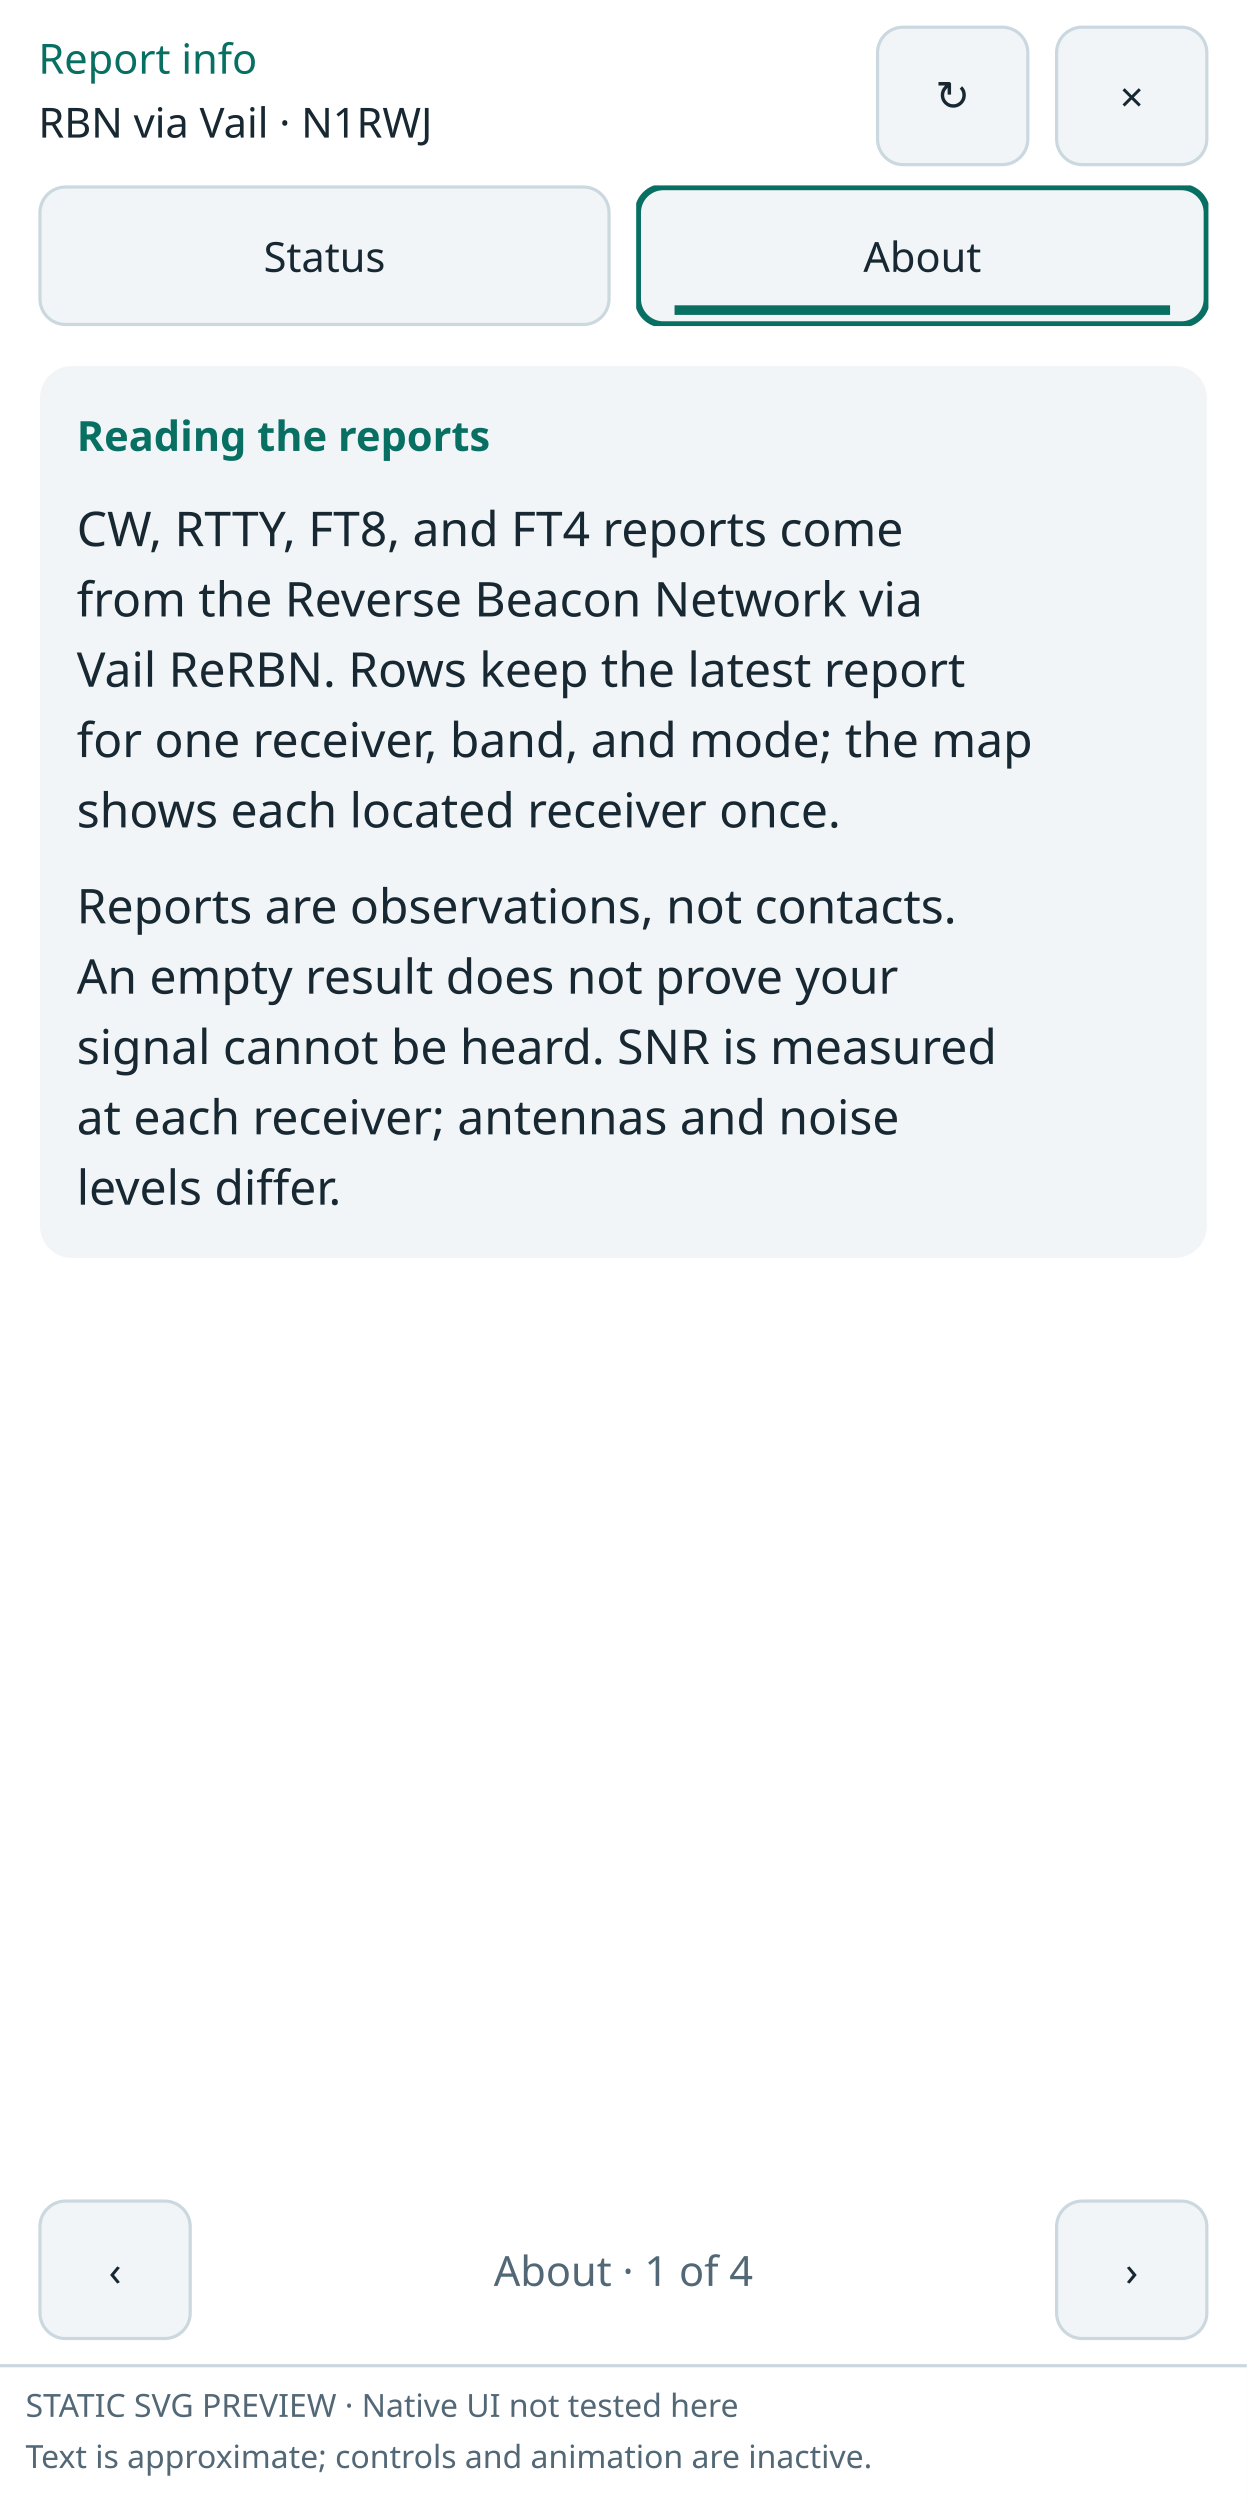
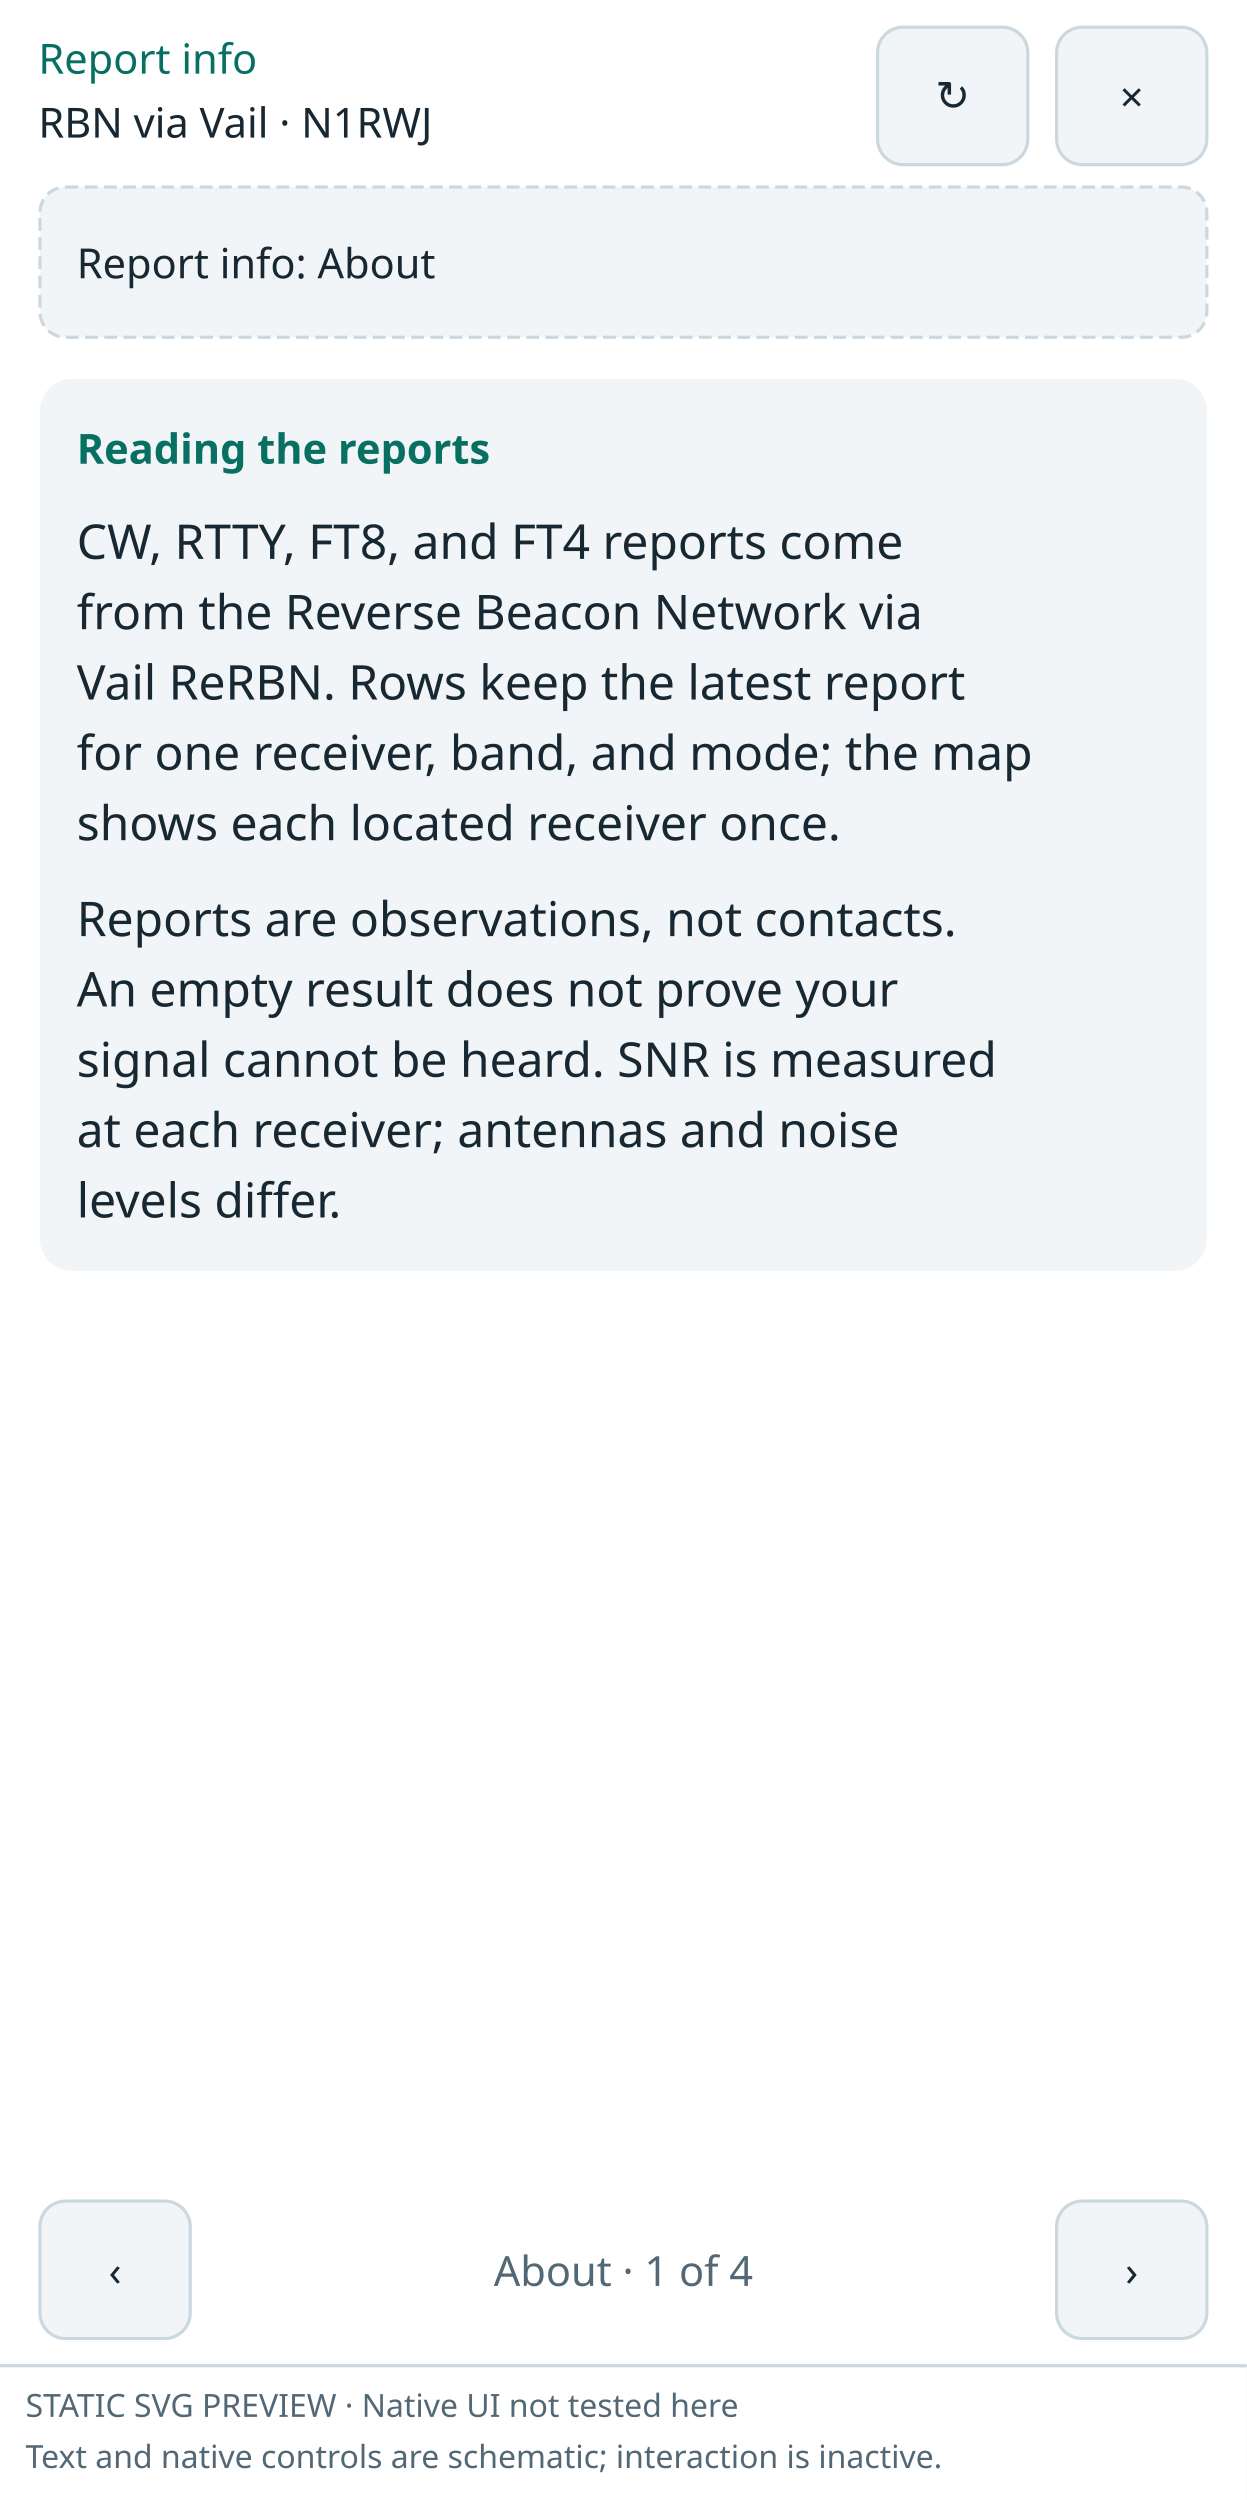
<svg xmlns="http://www.w3.org/2000/svg" width="390" height="782" viewBox="0 0 390 782" role="img" aria-label="RBN static scene preview, not native app acceptance">
  <rect width="100%" height="100%" fill="#ffffff" />
  <svg aria-hidden="true" width="390" height="740" viewBox="0 0 390 740">
    <g transform="translate(0 0) rotate(0 195 370)" opacity="1">
      <defs>
        <clipPath id="preview-layer-0-bounds">
          <rect width="390" height="740" />
        </clipPath>
      </defs>
      <g clip-path="url(#preview-layer-0-bounds)">
        <svg aria-hidden="true" width="390" height="740" viewBox="0 0 390 740" preserveAspectRatio="none">
          <rect width="390" height="740" fill="#ffffff" />
        </svg>
      </g>
    </g>
    <g transform="translate(12 8) rotate(0 127 10)" opacity="1">
      <defs>
        <clipPath id="preview-layer-1-bounds">
          <rect width="254" height="20" />
        </clipPath>
      </defs>
      <g clip-path="url(#preview-layer-1-bounds)">
        <text x="0" y="10" dominant-baseline="central" text-anchor="start" font-family="sans-serif" font-size="13" font-weight="400" letter-spacing="0" fill="#086f63">Report info</text>
      </g>
    </g>
    <g transform="translate(12 28) rotate(0 127 10)" opacity="1">
      <defs>
        <clipPath id="preview-layer-2-bounds">
          <rect width="254" height="20" />
        </clipPath>
      </defs>
      <g clip-path="url(#preview-layer-2-bounds)">
        <text x="0" y="10" dominant-baseline="central" text-anchor="start" font-family="sans-serif" font-size="13" font-weight="400" letter-spacing="0" fill="#172832">RBN via Vail · N1RWJ</text>
      </g>
    </g>
    <g transform="translate(274 8) rotate(0 24 22)" opacity="1">
      <defs>
        <clipPath id="preview-layer-3-bounds">
          <rect width="48" height="44" />
        </clipPath>
      </defs>
      <g clip-path="url(#preview-layer-3-bounds)">
        <svg aria-hidden="true" width="48" height="44" viewBox="0 0 48 44" preserveAspectRatio="none">
          <rect x=".5" y=".5" width="47" height="43" rx="8" fill="#f1f5f7" stroke="#cbd8df" stroke-width="1" />
        </svg>
      </g>
    </g>
    <g transform="translate(282 20) rotate(0 16 10)" opacity="1">
      <defs>
        <clipPath id="preview-layer-4-bounds">
          <rect width="32" height="20" />
        </clipPath>
      </defs>
      <g clip-path="url(#preview-layer-4-bounds)">
        <text x="16" y="10" dominant-baseline="central" text-anchor="middle" font-family="sans-serif" font-size="13" font-weight="400" letter-spacing="0" fill="#172832">↻</text>
      </g>
    </g>
    <g transform="translate(330 8) rotate(0 24 22)" opacity="1">
      <defs>
        <clipPath id="preview-layer-5-bounds">
          <rect width="48" height="44" />
        </clipPath>
      </defs>
      <g clip-path="url(#preview-layer-5-bounds)">
        <svg aria-hidden="true" width="48" height="44" viewBox="0 0 48 44" preserveAspectRatio="none">
          <rect x=".5" y=".5" width="47" height="43" rx="8" fill="#f1f5f7" stroke="#cbd8df" stroke-width="1" />
        </svg>
      </g>
    </g>
    <g transform="translate(338 20) rotate(0 16 10)" opacity="1">
      <defs>
        <clipPath id="preview-layer-6-bounds">
          <rect width="32" height="20" />
        </clipPath>
      </defs>
      <g clip-path="url(#preview-layer-6-bounds)">
        <text x="16" y="10" dominant-baseline="central" text-anchor="middle" font-family="sans-serif" font-size="13" font-weight="400" letter-spacing="0" fill="#172832">×</text>
      </g>
    </g>
-     <g transform="translate(12 58) rotate(0 89.5 22)" opacity="1">
+     <g transform="translate(12 118) rotate(0 183 140)" opacity="1">
      <defs>
        <clipPath id="preview-layer-7-bounds">
-           <rect width="179" height="44" />
+           <rect width="366" height="280" />
        </clipPath>
      </defs>
      <g clip-path="url(#preview-layer-7-bounds)">
-         <svg aria-hidden="true" width="179" height="44" viewBox="0 0 179 44" preserveAspectRatio="none">
-           <rect x=".5" y=".5" width="178" height="43" rx="8" fill="#f1f5f7" stroke="#cbd8df" stroke-width="1" />
-         </svg>
-       </g>
-     </g>
-     <g transform="translate(20 70) rotate(0 81.5 10)" opacity="1">
-       <defs>
-         <clipPath id="preview-layer-8-bounds">
-           <rect width="163" height="20" />
-         </clipPath>
-       </defs>
-       <g clip-path="url(#preview-layer-8-bounds)">
-         <text x="81.5" y="10" dominant-baseline="central" text-anchor="middle" font-family="sans-serif" font-size="13" font-weight="400" letter-spacing="0" fill="#172832">Status</text>
-       </g>
-     </g>
-     <g transform="translate(199 58) rotate(0 89.5 22)" opacity="1">
-       <defs>
-         <clipPath id="preview-layer-9-bounds">
-           <rect width="179" height="44" />
-         </clipPath>
-       </defs>
-       <g clip-path="url(#preview-layer-9-bounds)">
-         <svg aria-hidden="true" width="179" height="44" viewBox="0 0 179 44" preserveAspectRatio="none">
-           <rect x=".5" y=".5" width="178" height="43" rx="8" fill="#f1f5f7" stroke="#086f63" stroke-width="2" />
-           <path d="M12 39H167" stroke="#086f63" stroke-width="3" />
-         </svg>
-       </g>
-     </g>
-     <g transform="translate(207 70) rotate(0 81.5 10)" opacity="1">
-       <defs>
-         <clipPath id="preview-layer-10-bounds">
-           <rect width="163" height="20" />
-         </clipPath>
-       </defs>
-       <g clip-path="url(#preview-layer-10-bounds)">
-         <text x="81.5" y="10" dominant-baseline="central" text-anchor="middle" font-family="sans-serif" font-size="13" font-weight="400" letter-spacing="0" fill="#172832">About</text>
-       </g>
-     </g>
-     <g transform="translate(12 114) rotate(0 183 140)" opacity="1">
-       <defs>
-         <clipPath id="preview-layer-11-bounds">
-           <rect width="366" height="280" />
-         </clipPath>
-       </defs>
-       <g clip-path="url(#preview-layer-11-bounds)">
        <svg aria-hidden="true" width="366" height="280" viewBox="0 0 366 280" preserveAspectRatio="none">
          <rect x=".5" y=".5" width="365" height="279" rx="10" fill="#f1f5f7" />
        </svg>
      </g>
    </g>
-     <g transform="translate(24 126) rotate(0 171 10)" opacity="1">
+     <g transform="translate(24 130) rotate(0 171 10)" opacity="1">
+       <defs>
+         <clipPath id="preview-layer-8-bounds">
+           <rect width="342" height="20" />
+         </clipPath>
+       </defs>
+       <g clip-path="url(#preview-layer-8-bounds)">
+         <text x="0" y="10" dominant-baseline="central" text-anchor="start" font-family="sans-serif" font-size="13" font-weight="600" letter-spacing="0" fill="#086f63">Reading the reports</text>
+       </g>
+     </g>
+     <g transform="translate(24 158) rotate(0 171 11)" opacity="1">
+       <defs>
+         <clipPath id="preview-layer-9-bounds">
+           <rect width="342" height="22" />
+         </clipPath>
+       </defs>
+       <g clip-path="url(#preview-layer-9-bounds)">
+         <text x="0" y="11" dominant-baseline="central" text-anchor="start" font-family="sans-serif" font-size="15" font-weight="400" letter-spacing="0" fill="#172832">CW, RTTY, FT8, and FT4 reports come</text>
+       </g>
+     </g>
+     <g transform="translate(24 180) rotate(0 171 11)" opacity="1">
+       <defs>
+         <clipPath id="preview-layer-10-bounds">
+           <rect width="342" height="22" />
+         </clipPath>
+       </defs>
+       <g clip-path="url(#preview-layer-10-bounds)">
+         <text x="0" y="11" dominant-baseline="central" text-anchor="start" font-family="sans-serif" font-size="15" font-weight="400" letter-spacing="0" fill="#172832">from the Reverse Beacon Network via</text>
+       </g>
+     </g>
+     <g transform="translate(24 202) rotate(0 171 11)" opacity="1">
+       <defs>
+         <clipPath id="preview-layer-11-bounds">
+           <rect width="342" height="22" />
+         </clipPath>
+       </defs>
+       <g clip-path="url(#preview-layer-11-bounds)">
+         <text x="0" y="11" dominant-baseline="central" text-anchor="start" font-family="sans-serif" font-size="15" font-weight="400" letter-spacing="0" fill="#172832">Vail ReRBN. Rows keep the latest report</text>
+       </g>
+     </g>
+     <g transform="translate(24 224) rotate(0 171 11)" opacity="1">
      <defs>
        <clipPath id="preview-layer-12-bounds">
-           <rect width="342" height="20" />
+           <rect width="342" height="22" />
        </clipPath>
      </defs>
      <g clip-path="url(#preview-layer-12-bounds)">
-         <text x="0" y="10" dominant-baseline="central" text-anchor="start" font-family="sans-serif" font-size="13" font-weight="600" letter-spacing="0" fill="#086f63">Reading the reports</text>
-       </g>
-     </g>
-     <g transform="translate(24 154) rotate(0 171 11)" opacity="1">
+         <text x="0" y="11" dominant-baseline="central" text-anchor="start" font-family="sans-serif" font-size="15" font-weight="400" letter-spacing="0" fill="#172832">for one receiver, band, and mode; the map</text>
+       </g>
+     </g>
+     <g transform="translate(24 246) rotate(0 171 11)" opacity="1">
      <defs>
        <clipPath id="preview-layer-13-bounds">
          <rect width="342" height="22" />
        </clipPath>
      </defs>
      <g clip-path="url(#preview-layer-13-bounds)">
-         <text x="0" y="11" dominant-baseline="central" text-anchor="start" font-family="sans-serif" font-size="15" font-weight="400" letter-spacing="0" fill="#172832">CW, RTTY, FT8, and FT4 reports come</text>
-       </g>
-     </g>
-     <g transform="translate(24 176) rotate(0 171 11)" opacity="1">
+         <text x="0" y="11" dominant-baseline="central" text-anchor="start" font-family="sans-serif" font-size="15" font-weight="400" letter-spacing="0" fill="#172832">shows each located receiver once.</text>
+       </g>
+     </g>
+     <g transform="translate(24 276) rotate(0 171 11)" opacity="1">
      <defs>
        <clipPath id="preview-layer-14-bounds">
          <rect width="342" height="22" />
        </clipPath>
      </defs>
      <g clip-path="url(#preview-layer-14-bounds)">
-         <text x="0" y="11" dominant-baseline="central" text-anchor="start" font-family="sans-serif" font-size="15" font-weight="400" letter-spacing="0" fill="#172832">from the Reverse Beacon Network via</text>
-       </g>
-     </g>
-     <g transform="translate(24 198) rotate(0 171 11)" opacity="1">
+         <text x="0" y="11" dominant-baseline="central" text-anchor="start" font-family="sans-serif" font-size="15" font-weight="400" letter-spacing="0" fill="#172832">Reports are observations, not contacts.</text>
+       </g>
+     </g>
+     <g transform="translate(24 298) rotate(0 171 11)" opacity="1">
      <defs>
        <clipPath id="preview-layer-15-bounds">
          <rect width="342" height="22" />
        </clipPath>
      </defs>
      <g clip-path="url(#preview-layer-15-bounds)">
-         <text x="0" y="11" dominant-baseline="central" text-anchor="start" font-family="sans-serif" font-size="15" font-weight="400" letter-spacing="0" fill="#172832">Vail ReRBN. Rows keep the latest report</text>
-       </g>
-     </g>
-     <g transform="translate(24 220) rotate(0 171 11)" opacity="1">
+         <text x="0" y="11" dominant-baseline="central" text-anchor="start" font-family="sans-serif" font-size="15" font-weight="400" letter-spacing="0" fill="#172832">An empty result does not prove your</text>
+       </g>
+     </g>
+     <g transform="translate(24 320) rotate(0 171 11)" opacity="1">
      <defs>
        <clipPath id="preview-layer-16-bounds">
          <rect width="342" height="22" />
        </clipPath>
      </defs>
      <g clip-path="url(#preview-layer-16-bounds)">
-         <text x="0" y="11" dominant-baseline="central" text-anchor="start" font-family="sans-serif" font-size="15" font-weight="400" letter-spacing="0" fill="#172832">for one receiver, band, and mode; the map</text>
-       </g>
-     </g>
-     <g transform="translate(24 242) rotate(0 171 11)" opacity="1">
+         <text x="0" y="11" dominant-baseline="central" text-anchor="start" font-family="sans-serif" font-size="15" font-weight="400" letter-spacing="0" fill="#172832">signal cannot be heard. SNR is measured</text>
+       </g>
+     </g>
+     <g transform="translate(24 342) rotate(0 171 11)" opacity="1">
      <defs>
        <clipPath id="preview-layer-17-bounds">
          <rect width="342" height="22" />
        </clipPath>
      </defs>
      <g clip-path="url(#preview-layer-17-bounds)">
-         <text x="0" y="11" dominant-baseline="central" text-anchor="start" font-family="sans-serif" font-size="15" font-weight="400" letter-spacing="0" fill="#172832">shows each located receiver once.</text>
-       </g>
-     </g>
-     <g transform="translate(24 272) rotate(0 171 11)" opacity="1">
+         <text x="0" y="11" dominant-baseline="central" text-anchor="start" font-family="sans-serif" font-size="15" font-weight="400" letter-spacing="0" fill="#172832">at each receiver; antennas and noise</text>
+       </g>
+     </g>
+     <g transform="translate(24 364) rotate(0 171 11)" opacity="1">
      <defs>
        <clipPath id="preview-layer-18-bounds">
          <rect width="342" height="22" />
        </clipPath>
      </defs>
      <g clip-path="url(#preview-layer-18-bounds)">
-         <text x="0" y="11" dominant-baseline="central" text-anchor="start" font-family="sans-serif" font-size="15" font-weight="400" letter-spacing="0" fill="#172832">Reports are observations, not contacts.</text>
-       </g>
-     </g>
-     <g transform="translate(24 294) rotate(0 171 11)" opacity="1">
+         <text x="0" y="11" dominant-baseline="central" text-anchor="start" font-family="sans-serif" font-size="15" font-weight="400" letter-spacing="0" fill="#172832">levels differ.</text>
+       </g>
+     </g>
+     <g transform="translate(12 688) rotate(0 24 22)" opacity="1">
      <defs>
        <clipPath id="preview-layer-19-bounds">
-           <rect width="342" height="22" />
+           <rect width="48" height="44" />
        </clipPath>
      </defs>
      <g clip-path="url(#preview-layer-19-bounds)">
-         <text x="0" y="11" dominant-baseline="central" text-anchor="start" font-family="sans-serif" font-size="15" font-weight="400" letter-spacing="0" fill="#172832">An empty result does not prove your</text>
-       </g>
-     </g>
-     <g transform="translate(24 316) rotate(0 171 11)" opacity="1">
+         <svg aria-hidden="true" width="48" height="44" viewBox="0 0 48 44" preserveAspectRatio="none">
+           <rect x=".5" y=".5" width="47" height="43" rx="8" fill="#f1f5f7" stroke="#cbd8df" stroke-width="1" />
+         </svg>
+       </g>
+     </g>
+     <g transform="translate(20 700) rotate(0 16 10)" opacity="1">
      <defs>
        <clipPath id="preview-layer-20-bounds">
-           <rect width="342" height="22" />
+           <rect width="32" height="20" />
        </clipPath>
      </defs>
      <g clip-path="url(#preview-layer-20-bounds)">
-         <text x="0" y="11" dominant-baseline="central" text-anchor="start" font-family="sans-serif" font-size="15" font-weight="400" letter-spacing="0" fill="#172832">signal cannot be heard. SNR is measured</text>
-       </g>
-     </g>
-     <g transform="translate(24 338) rotate(0 171 11)" opacity="1">
+         <text x="16" y="10" dominant-baseline="central" text-anchor="middle" font-family="sans-serif" font-size="13" font-weight="400" letter-spacing="0" fill="#172832">‹</text>
+       </g>
+     </g>
+     <g transform="translate(330 688) rotate(0 24 22)" opacity="1">
      <defs>
        <clipPath id="preview-layer-21-bounds">
-           <rect width="342" height="22" />
+           <rect width="48" height="44" />
        </clipPath>
      </defs>
      <g clip-path="url(#preview-layer-21-bounds)">
-         <text x="0" y="11" dominant-baseline="central" text-anchor="start" font-family="sans-serif" font-size="15" font-weight="400" letter-spacing="0" fill="#172832">at each receiver; antennas and noise</text>
-       </g>
-     </g>
-     <g transform="translate(24 360) rotate(0 171 11)" opacity="1">
+         <svg aria-hidden="true" width="48" height="44" viewBox="0 0 48 44" preserveAspectRatio="none">
+           <rect x=".5" y=".5" width="47" height="43" rx="8" fill="#f1f5f7" stroke="#cbd8df" stroke-width="1" />
+         </svg>
+       </g>
+     </g>
+     <g transform="translate(338 700) rotate(0 16 10)" opacity="1">
      <defs>
        <clipPath id="preview-layer-22-bounds">
-           <rect width="342" height="22" />
+           <rect width="32" height="20" />
        </clipPath>
      </defs>
      <g clip-path="url(#preview-layer-22-bounds)">
-         <text x="0" y="11" dominant-baseline="central" text-anchor="start" font-family="sans-serif" font-size="15" font-weight="400" letter-spacing="0" fill="#172832">levels differ.</text>
-       </g>
-     </g>
-     <g transform="translate(12 688) rotate(0 24 22)" opacity="1">
+         <text x="16" y="10" dominant-baseline="central" text-anchor="middle" font-family="sans-serif" font-size="13" font-weight="400" letter-spacing="0" fill="#172832">›</text>
+       </g>
+     </g>
+     <g transform="translate(68 700) rotate(0 127 10)" opacity="1">
      <defs>
        <clipPath id="preview-layer-23-bounds">
-           <rect width="48" height="44" />
+           <rect width="254" height="20" />
        </clipPath>
      </defs>
      <g clip-path="url(#preview-layer-23-bounds)">
-         <svg aria-hidden="true" width="48" height="44" viewBox="0 0 48 44" preserveAspectRatio="none">
-           <rect x=".5" y=".5" width="47" height="43" rx="8" fill="#f1f5f7" stroke="#cbd8df" stroke-width="1" />
-         </svg>
-       </g>
-     </g>
-     <g transform="translate(20 700) rotate(0 16 10)" opacity="1">
-       <defs>
-         <clipPath id="preview-layer-24-bounds">
-           <rect width="32" height="20" />
-         </clipPath>
-       </defs>
-       <g clip-path="url(#preview-layer-24-bounds)">
-         <text x="16" y="10" dominant-baseline="central" text-anchor="middle" font-family="sans-serif" font-size="13" font-weight="400" letter-spacing="0" fill="#172832">‹</text>
-       </g>
-     </g>
-     <g transform="translate(330 688) rotate(0 24 22)" opacity="1">
-       <defs>
-         <clipPath id="preview-layer-25-bounds">
-           <rect width="48" height="44" />
-         </clipPath>
-       </defs>
-       <g clip-path="url(#preview-layer-25-bounds)">
-         <svg aria-hidden="true" width="48" height="44" viewBox="0 0 48 44" preserveAspectRatio="none">
-           <rect x=".5" y=".5" width="47" height="43" rx="8" fill="#f1f5f7" stroke="#cbd8df" stroke-width="1" />
-         </svg>
-       </g>
-     </g>
-     <g transform="translate(338 700) rotate(0 16 10)" opacity="1">
-       <defs>
-         <clipPath id="preview-layer-26-bounds">
-           <rect width="32" height="20" />
-         </clipPath>
-       </defs>
-       <g clip-path="url(#preview-layer-26-bounds)">
-         <text x="16" y="10" dominant-baseline="central" text-anchor="middle" font-family="sans-serif" font-size="13" font-weight="400" letter-spacing="0" fill="#172832">›</text>
-       </g>
-     </g>
-     <g transform="translate(68 700) rotate(0 127 10)" opacity="1">
-       <defs>
-         <clipPath id="preview-layer-27-bounds">
-           <rect width="254" height="20" />
-         </clipPath>
-       </defs>
-       <g clip-path="url(#preview-layer-27-bounds)">
        <text x="127" y="10" dominant-baseline="central" text-anchor="middle" font-family="sans-serif" font-size="13" font-weight="400" letter-spacing="0" fill="#526876">About · 1 of 4</text>
      </g>
+     </g>
+     <g transform="translate(12 58)">
+       <defs>
+         <clipPath id="preview-control-2">
+           <rect width="366" height="48" />
+         </clipPath>
+       </defs>
+       <rect x=".5" y=".5" width="365" height="47" rx="8" fill="#f1f5f7" stroke="#cbd8df" stroke-dasharray="4 2" />
+       <text x="12" y="24" dominant-baseline="central" font-family="sans-serif" font-size="13" fill="#172832" clip-path="url(#preview-control-2)">Report info: About</text>
    </g>
  </svg>
  <path d="M0 740H390" stroke="#cbd8df" />
  <text x="8" y="756" font-family="sans-serif" font-size="10" fill="#526876">STATIC SVG PREVIEW · Native UI not tested here</text>
-   <text x="8" y="772" font-family="sans-serif" font-size="10" fill="#526876">Text is approximate; controls and animation are inactive.</text>
+   <text x="8" y="772" font-family="sans-serif" font-size="10" fill="#526876">Text and native controls are schematic; interaction is inactive.</text>
</svg>
